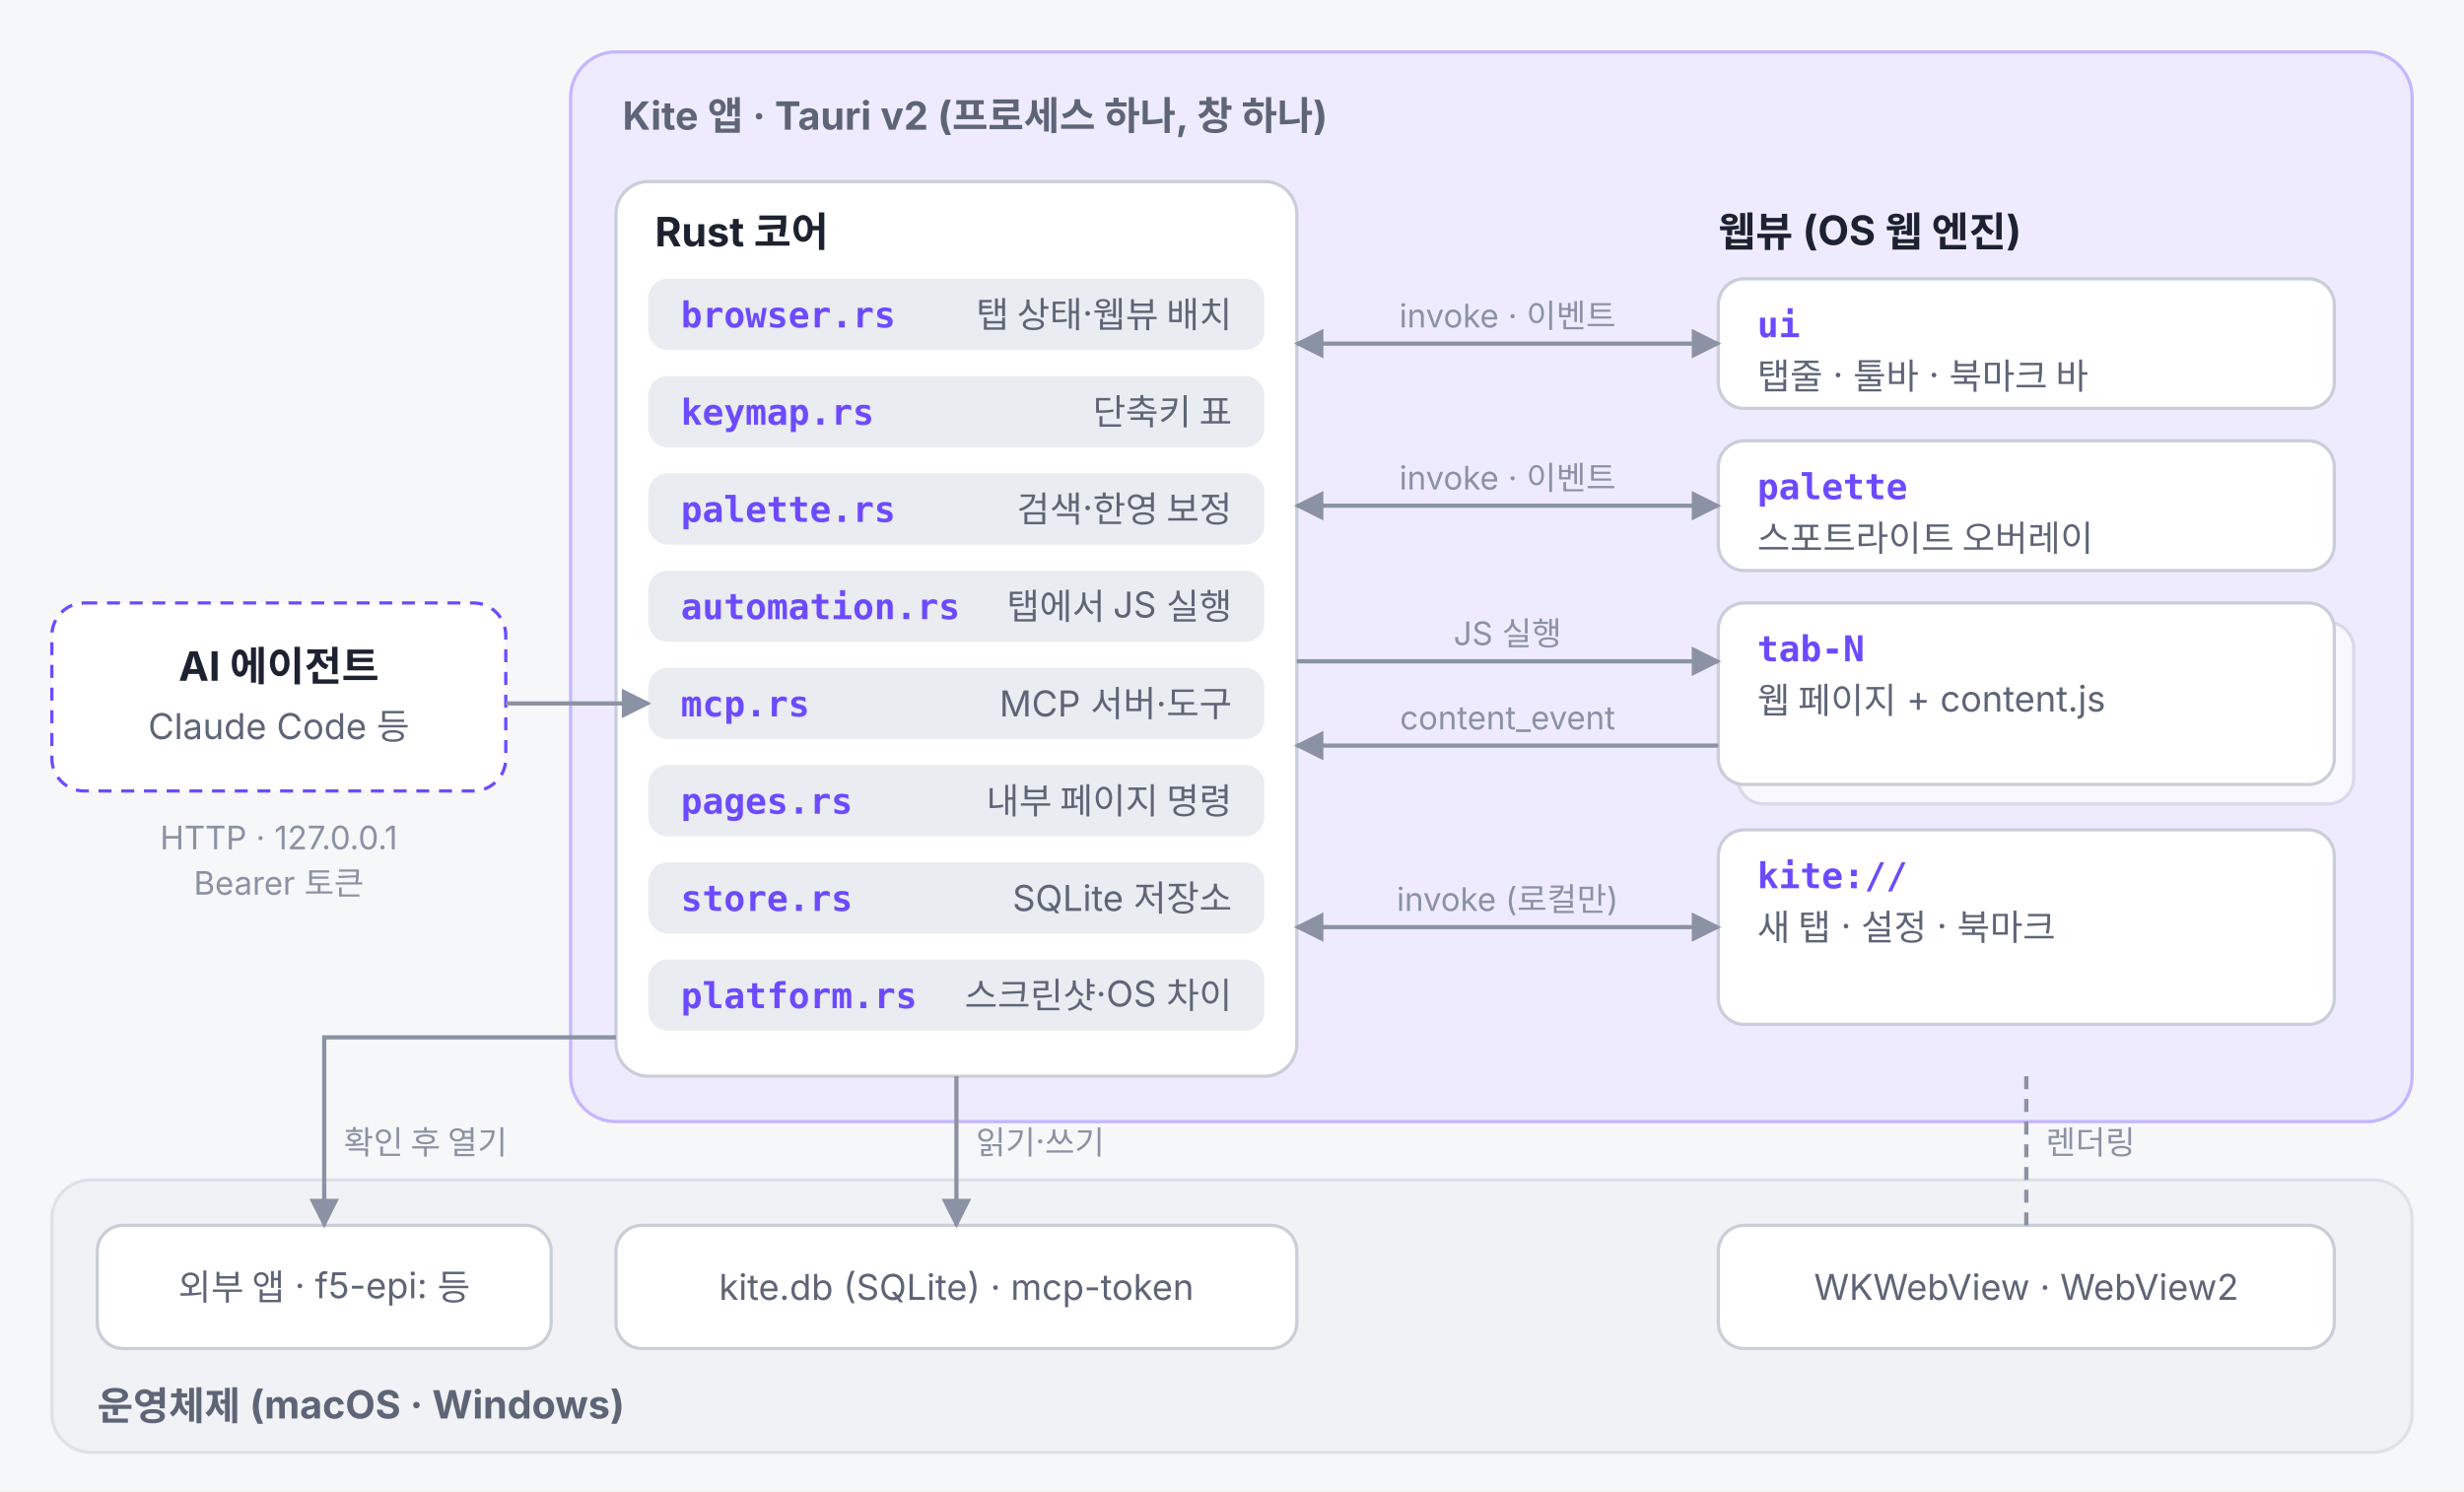
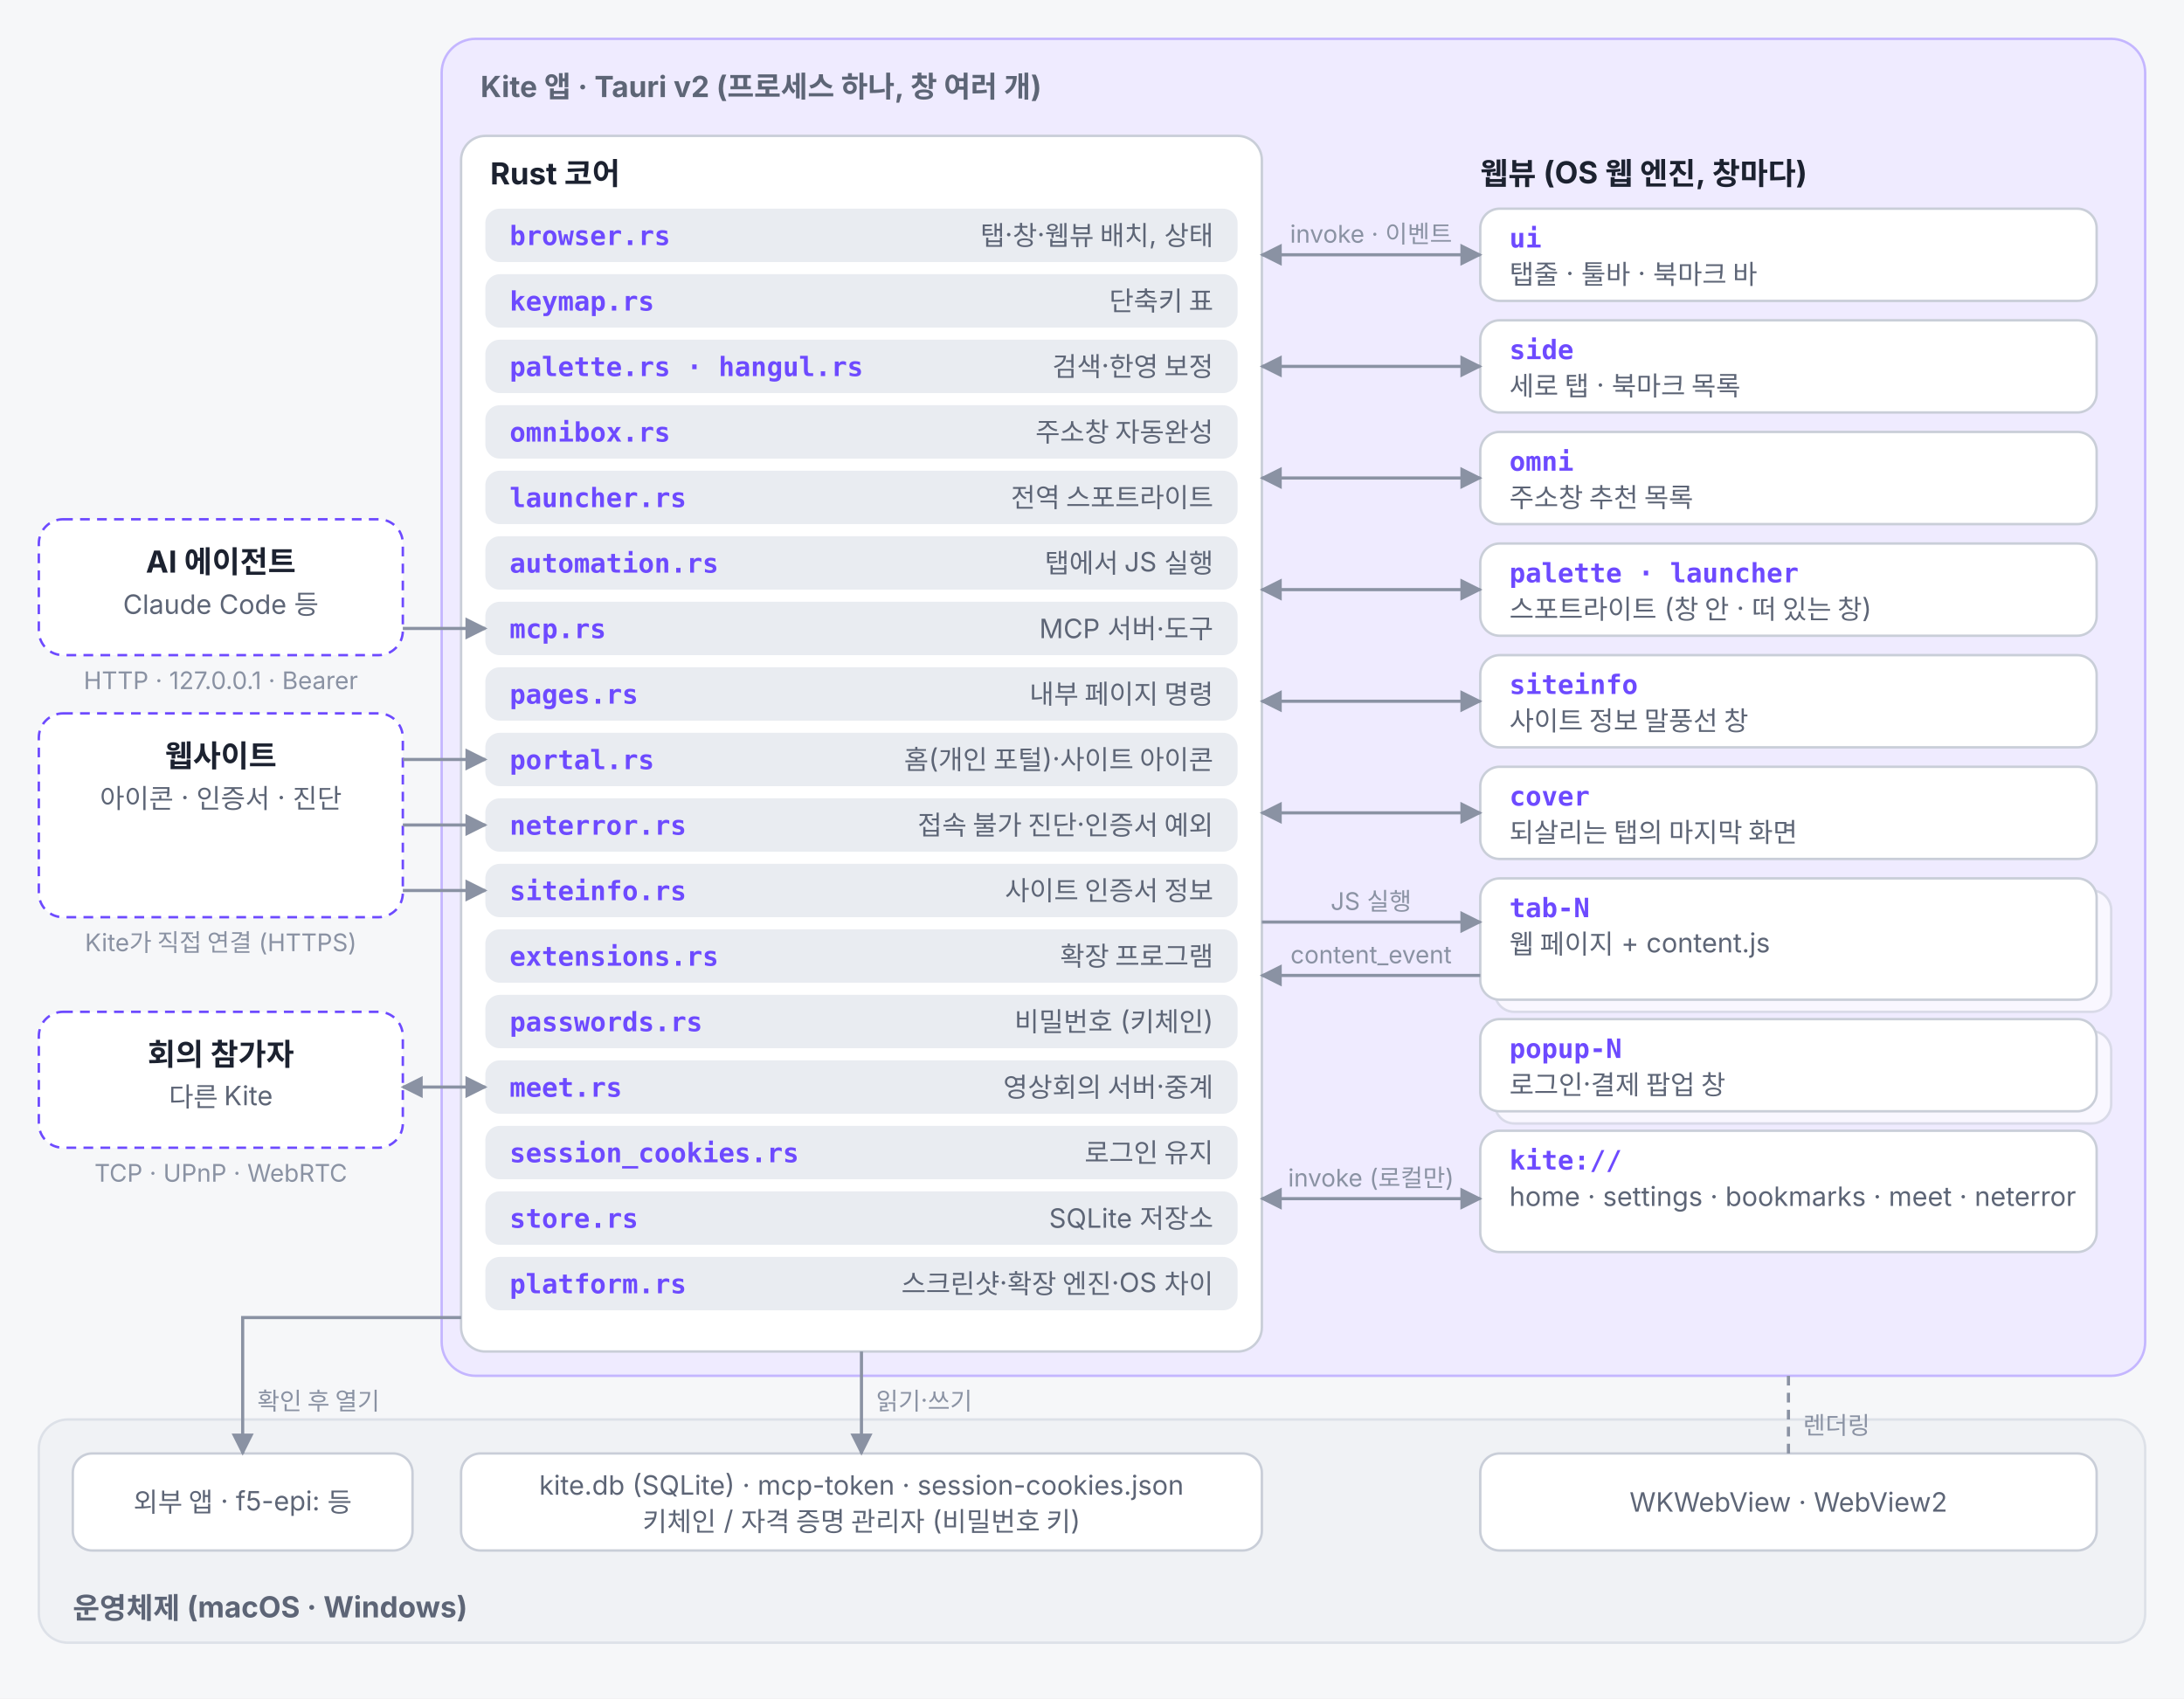
- <svg xmlns="http://www.w3.org/2000/svg" width="760" height="460" viewBox="0 0 760 460" role="img" aria-label="Kite 시스템 구성도">
+ <svg xmlns="http://www.w3.org/2000/svg" width="900" height="700" viewBox="0 0 900 700" role="img" aria-label="Kite 시스템 구성도">
  <style>
text{font-family:-apple-system,"Segoe UI","Apple SD Gothic Neo","Malgun Gothic",sans-serif;font-size:11px;fill:#1c2230}
.d-title{font-size:12px;font-weight:650;fill:#5d6576}.d-head{font-size:12.5px;font-weight:650}.d-dim{fill:#5d6576}
.d-label{fill:#8a92a3;font-size:10px}.d-mono{font-family:ui-monospace,"SF Mono",Consolas,monospace;font-weight:600;fill:#6d4aff}
.d-app{fill:#efebff;stroke:#c4b6ff}.d-box{fill:#fff;stroke:#c9ced8}.d-stack{opacity:.6}.d-pill{fill:#e9ecf1}
.d-ext{fill:#fff;stroke:#6d4aff;stroke-dasharray:4 3}.d-os{fill:#f0f2f5;stroke:#dde1e8}.d-line{stroke:#8a92a3;stroke-width:1.3}
.d-dash{stroke-dasharray:4 3}.d-headfill{fill:#8a92a3}</style>
-   <rect width="760" height="460" fill="#f6f7f9" />
+   <rect width="900" height="700" fill="#f6f7f9" />
  <defs>
    <marker id="d-head" viewBox="0 0 10 10" refX="9" refY="5" markerWidth="7" markerHeight="7" orient="auto-start-reverse">
      <path d="M0 0L10 5L0 10z" class="d-headfill" />
    </marker>
  </defs>
-   <rect class="d-app" x="176" y="16" width="568" height="330" rx="14" />
-   <text class="d-title" x="192" y="40">Kite 앱 · Tauri v2 (프로세스 하나, 창 하나)</text>
-   <rect class="d-box" x="190" y="56" width="210" height="276" rx="10" />
+   <rect class="d-app" x="182" y="16" width="702" height="551" rx="14" />
+   <text class="d-title" x="198" y="40">Kite 앱 · Tauri v2 (프로세스 하나, 창 여러 개)</text>
+   <rect class="d-box" x="190" y="56" width="330" height="501" rx="10" />
  <text class="d-head" x="202" y="76">Rust 코어</text>
-   <rect class="d-pill" x="200" y="86" width="190" height="22" rx="6" />
+   <rect class="d-pill" x="200" y="86" width="310" height="22" rx="6" />
  <text class="d-mono" x="210" y="101">browser.rs</text>
-   <text class="d-dim" x="380" y="101" text-anchor="end">탭 상태·웹뷰 배치</text>
-   <rect class="d-pill" x="200" y="116" width="190" height="22" rx="6" />
-   <text class="d-mono" x="210" y="131">keymap.rs</text>
-   <text class="d-dim" x="380" y="131" text-anchor="end">단축키 표</text>
-   <rect class="d-pill" x="200" y="146" width="190" height="22" rx="6" />
-   <text class="d-mono" x="210" y="161">palette.rs</text>
-   <text class="d-dim" x="380" y="161" text-anchor="end">검색·한영 보정</text>
-   <rect class="d-pill" x="200" y="176" width="190" height="22" rx="6" />
-   <text class="d-mono" x="210" y="191">automation.rs</text>
-   <text class="d-dim" x="380" y="191" text-anchor="end">탭에서 JS 실행</text>
-   <rect class="d-pill" x="200" y="206" width="190" height="22" rx="6" />
-   <text class="d-mono" x="210" y="221">mcp.rs</text>
-   <text class="d-dim" x="380" y="221" text-anchor="end">MCP 서버·도구</text>
-   <rect class="d-pill" x="200" y="236" width="190" height="22" rx="6" />
-   <text class="d-mono" x="210" y="251">pages.rs</text>
-   <text class="d-dim" x="380" y="251" text-anchor="end">내부 페이지 명령</text>
-   <rect class="d-pill" x="200" y="266" width="190" height="22" rx="6" />
-   <text class="d-mono" x="210" y="281">store.rs</text>
-   <text class="d-dim" x="380" y="281" text-anchor="end">SQLite 저장소</text>
-   <rect class="d-pill" x="200" y="296" width="190" height="22" rx="6" />
-   <text class="d-mono" x="210" y="311">platform.rs</text>
-   <text class="d-dim" x="380" y="311" text-anchor="end">스크린샷·OS 차이</text>
-   <text class="d-head" x="530" y="76">웹뷰 (OS 웹 엔진)</text>
-   <rect class="d-box" x="530" y="86" width="190" height="40" rx="8" />
-   <text class="d-mono" x="542" y="104">ui</text>
-   <text class="d-dim" x="542" y="120">탭줄 · 툴바 · 북마크 바</text>
-   <rect class="d-box" x="530" y="136" width="190" height="40" rx="8" />
-   <text class="d-mono" x="542" y="154">palette</text>
-   <text class="d-dim" x="542" y="170">스포트라이트 오버레이</text>
-   <rect class="d-box d-stack" x="536" y="192" width="190" height="56" rx="8" />
-   <rect class="d-box" x="530" y="186" width="190" height="56" rx="8" />
-   <text class="d-mono" x="542" y="204">tab-N</text>
-   <text class="d-dim" x="542" y="220">웹 페이지 + content.js</text>
-   <rect class="d-box" x="530" y="256" width="190" height="60" rx="8" />
-   <text class="d-mono" x="542" y="274">kite://</text>
-   <text class="d-dim" x="542" y="290">새 탭 · 설정 · 북마크</text>
-   <line class="d-line" x1="400" y1="106" x2="530" y2="106" marker-end="url(#d-head)" marker-start="url(#d-head)" />
-   <text class="d-label" x="465" y="101" text-anchor="middle">invoke · 이벤트</text>
-   <line class="d-line" x1="400" y1="156" x2="530" y2="156" marker-end="url(#d-head)" marker-start="url(#d-head)" />
-   <text class="d-label" x="465" y="151" text-anchor="middle">invoke · 이벤트</text>
-   <line class="d-line" x1="400" y1="204" x2="530" y2="204" marker-end="url(#d-head)" />
-   <text class="d-label" x="465" y="199" text-anchor="middle">JS 실행</text>
-   <line class="d-line" x1="530" y1="230" x2="400" y2="230" marker-end="url(#d-head)" />
-   <text class="d-label" x="465" y="225" text-anchor="middle">content_event</text>
-   <line class="d-line" x1="400" y1="286" x2="530" y2="286" marker-end="url(#d-head)" marker-start="url(#d-head)" />
-   <text class="d-label" x="465" y="281" text-anchor="middle">invoke (로컬만)</text>
-   <rect class="d-ext" x="16" y="186" width="140" height="58" rx="10" />
-   <text class="d-head" x="86" y="210" text-anchor="middle">AI 에이전트</text>
-   <text class="d-dim" x="86" y="228" text-anchor="middle">Claude Code 등</text>
-   <line class="d-line" x1="156" y1="217" x2="200" y2="217" marker-end="url(#d-head)" />
-   <text class="d-label" x="86" y="262" text-anchor="middle">HTTP · 127.0.0.1</text>
-   <text class="d-label" x="86" y="276" text-anchor="middle">Bearer 토큰</text>
-   <rect class="d-os" x="16" y="364" width="728" height="84" rx="12" />
-   <text class="d-title" x="30" y="438">운영체제 (macOS · Windows)</text>
-   <rect class="d-box" x="30" y="378" width="140" height="38" rx="8" />
-   <text class="d-dim" x="100" y="401" text-anchor="middle">외부 앱 · f5-epi: 등</text>
-   <rect class="d-box" x="190" y="378" width="210" height="38" rx="8" />
-   <text class="d-dim" x="295" y="401" text-anchor="middle">kite.db (SQLite) · mcp-token</text>
-   <rect class="d-box" x="530" y="378" width="190" height="38" rx="8" />
-   <text class="d-dim" x="625" y="401" text-anchor="middle">WKWebView · WebView2</text>
-   <line class="d-line" x1="295" y1="332" x2="295" y2="378" marker-end="url(#d-head)" />
-   <text class="d-label" x="301" y="356">읽기·쓰기</text>
-   <path class="d-line" d="M190 320 H100 V378" fill="none" marker-end="url(#d-head)" />
-   <text class="d-label" x="106" y="356">확인 후 열기</text>
-   <line class="d-line d-dash" x1="625" y1="332" x2="625" y2="378" />
-   <text class="d-label" x="631" y="356">렌더링</text>
+   <text class="d-dim" x="500" y="101" text-anchor="end">탭·창·웹뷰 배치, 상태</text>
+   <rect class="d-pill" x="200" y="113" width="310" height="22" rx="6" />
+   <text class="d-mono" x="210" y="128">keymap.rs</text>
+   <text class="d-dim" x="500" y="128" text-anchor="end">단축키 표</text>
+   <rect class="d-pill" x="200" y="140" width="310" height="22" rx="6" />
+   <text class="d-mono" x="210" y="155">palette.rs · hangul.rs</text>
+   <text class="d-dim" x="500" y="155" text-anchor="end">검색·한영 보정</text>
+   <rect class="d-pill" x="200" y="167" width="310" height="22" rx="6" />
+   <text class="d-mono" x="210" y="182">omnibox.rs</text>
+   <text class="d-dim" x="500" y="182" text-anchor="end">주소창 자동완성</text>
+   <rect class="d-pill" x="200" y="194" width="310" height="22" rx="6" />
+   <text class="d-mono" x="210" y="209">launcher.rs</text>
+   <text class="d-dim" x="500" y="209" text-anchor="end">전역 스포트라이트</text>
+   <rect class="d-pill" x="200" y="221" width="310" height="22" rx="6" />
+   <text class="d-mono" x="210" y="236">automation.rs</text>
+   <text class="d-dim" x="500" y="236" text-anchor="end">탭에서 JS 실행</text>
+   <rect class="d-pill" x="200" y="248" width="310" height="22" rx="6" />
+   <text class="d-mono" x="210" y="263">mcp.rs</text>
+   <text class="d-dim" x="500" y="263" text-anchor="end">MCP 서버·도구</text>
+   <rect class="d-pill" x="200" y="275" width="310" height="22" rx="6" />
+   <text class="d-mono" x="210" y="290">pages.rs</text>
+   <text class="d-dim" x="500" y="290" text-anchor="end">내부 페이지 명령</text>
+   <rect class="d-pill" x="200" y="302" width="310" height="22" rx="6" />
+   <text class="d-mono" x="210" y="317">portal.rs</text>
+   <text class="d-dim" x="500" y="317" text-anchor="end">홈(개인 포털)·사이트 아이콘</text>
+   <rect class="d-pill" x="200" y="329" width="310" height="22" rx="6" />
+   <text class="d-mono" x="210" y="344">neterror.rs</text>
+   <text class="d-dim" x="500" y="344" text-anchor="end">접속 불가 진단·인증서 예외</text>
+   <rect class="d-pill" x="200" y="356" width="310" height="22" rx="6" />
+   <text class="d-mono" x="210" y="371">siteinfo.rs</text>
+   <text class="d-dim" x="500" y="371" text-anchor="end">사이트 인증서 정보</text>
+   <rect class="d-pill" x="200" y="383" width="310" height="22" rx="6" />
+   <text class="d-mono" x="210" y="398">extensions.rs</text>
+   <text class="d-dim" x="500" y="398" text-anchor="end">확장 프로그램</text>
+   <rect class="d-pill" x="200" y="410" width="310" height="22" rx="6" />
+   <text class="d-mono" x="210" y="425">passwords.rs</text>
+   <text class="d-dim" x="500" y="425" text-anchor="end">비밀번호 (키체인)</text>
+   <rect class="d-pill" x="200" y="437" width="310" height="22" rx="6" />
+   <text class="d-mono" x="210" y="452">meet.rs</text>
+   <text class="d-dim" x="500" y="452" text-anchor="end">영상회의 서버·중계</text>
+   <rect class="d-pill" x="200" y="464" width="310" height="22" rx="6" />
+   <text class="d-mono" x="210" y="479">session_cookies.rs</text>
+   <text class="d-dim" x="500" y="479" text-anchor="end">로그인 유지</text>
+   <rect class="d-pill" x="200" y="491" width="310" height="22" rx="6" />
+   <text class="d-mono" x="210" y="506">store.rs</text>
+   <text class="d-dim" x="500" y="506" text-anchor="end">SQLite 저장소</text>
+   <rect class="d-pill" x="200" y="518" width="310" height="22" rx="6" />
+   <text class="d-mono" x="210" y="533">platform.rs</text>
+   <text class="d-dim" x="500" y="533" text-anchor="end">스크린샷·확장 엔진·OS 차이</text>
+   <text class="d-head" x="610" y="76">웹뷰 (OS 웹 엔진, 창마다)</text>
+   <rect class="d-box" x="610" y="86" width="254" height="38" rx="8" />
+   <text class="d-mono" x="622" y="102">ui</text>
+   <text class="d-dim" x="622" y="117">탭줄 · 툴바 · 북마크 바</text>
+   <rect class="d-box" x="610" y="132" width="254" height="38" rx="8" />
+   <text class="d-mono" x="622" y="148">side</text>
+   <text class="d-dim" x="622" y="163">세로 탭 · 북마크 목록</text>
+   <rect class="d-box" x="610" y="178" width="254" height="38" rx="8" />
+   <text class="d-mono" x="622" y="194">omni</text>
+   <text class="d-dim" x="622" y="209">주소창 추천 목록</text>
+   <rect class="d-box" x="610" y="224" width="254" height="38" rx="8" />
+   <text class="d-mono" x="622" y="240">palette · launcher</text>
+   <text class="d-dim" x="622" y="255">스포트라이트 (창 안 · 떠 있는 창)</text>
+   <rect class="d-box" x="610" y="270" width="254" height="38" rx="8" />
+   <text class="d-mono" x="622" y="286">siteinfo</text>
+   <text class="d-dim" x="622" y="301">사이트 정보 말풍선 창</text>
+   <rect class="d-box" x="610" y="316" width="254" height="38" rx="8" />
+   <text class="d-mono" x="622" y="332">cover</text>
+   <text class="d-dim" x="622" y="347">되살리는 탭의 마지막 화면</text>
+   <rect class="d-box d-stack" x="616" y="367" width="254" height="50" rx="8" />
+   <rect class="d-box" x="610" y="362" width="254" height="50" rx="8" />
+   <text class="d-mono" x="622" y="378">tab-N</text>
+   <text class="d-dim" x="622" y="393">웹 페이지 + content.js</text>
+   <rect class="d-box d-stack" x="616" y="425" width="254" height="38" rx="8" />
+   <rect class="d-box" x="610" y="420" width="254" height="38" rx="8" />
+   <text class="d-mono" x="622" y="436">popup-N</text>
+   <text class="d-dim" x="622" y="451">로그인·결제 팝업 창</text>
+   <rect class="d-box" x="610" y="466" width="254" height="50" rx="8" />
+   <text class="d-mono" x="622" y="482">kite://</text>
+   <text class="d-dim" x="622" y="497">home · settings · bookmarks · meet · neterror</text>
+   <line class="d-line" x1="520" y1="105" x2="610" y2="105" marker-end="url(#d-head)" marker-start="url(#d-head)" />
+   <text class="d-label" x="565" y="100" text-anchor="middle">invoke · 이벤트</text>
+   <line class="d-line" x1="520" y1="151" x2="610" y2="151" marker-end="url(#d-head)" marker-start="url(#d-head)" />
+   <line class="d-line" x1="520" y1="197" x2="610" y2="197" marker-end="url(#d-head)" marker-start="url(#d-head)" />
+   <line class="d-line" x1="520" y1="243" x2="610" y2="243" marker-end="url(#d-head)" marker-start="url(#d-head)" />
+   <line class="d-line" x1="520" y1="289" x2="610" y2="289" marker-end="url(#d-head)" marker-start="url(#d-head)" />
+   <line class="d-line" x1="520" y1="335" x2="610" y2="335" marker-end="url(#d-head)" marker-start="url(#d-head)" />
+   <line class="d-line" x1="520" y1="380" x2="610" y2="380" marker-end="url(#d-head)" />
+   <text class="d-label" x="565" y="375" text-anchor="middle">JS 실행</text>
+   <line class="d-line" x1="610" y1="402" x2="520" y2="402" marker-end="url(#d-head)" />
+   <text class="d-label" x="565" y="397" text-anchor="middle">content_event</text>
+   <line class="d-line" x1="520" y1="494" x2="610" y2="494" marker-end="url(#d-head)" marker-start="url(#d-head)" />
+   <text class="d-label" x="565" y="489" text-anchor="middle">invoke (로컬만)</text>
+   <rect class="d-ext" x="16" y="214" width="150" height="56" rx="10" />
+   <text class="d-head" x="91" y="236" text-anchor="middle">AI 에이전트</text>
+   <text class="d-dim" x="91" y="253" text-anchor="middle">Claude Code 등</text>
+   <text class="d-label" x="91" y="284" text-anchor="middle">HTTP · 127.0.0.1 · Bearer</text>
+   <line class="d-line" x1="166" y1="259" x2="200" y2="259" marker-end="url(#d-head)" />
+   <rect class="d-ext" x="16" y="294" width="150" height="84" rx="10" />
+   <text class="d-head" x="91" y="316" text-anchor="middle">웹사이트</text>
+   <text class="d-dim" x="91" y="333" text-anchor="middle">아이콘 · 인증서 · 진단</text>
+   <text class="d-label" x="91" y="392" text-anchor="middle">Kite가 직접 연결 (HTTPS)</text>
+   <line class="d-line" x1="166" y1="313" x2="200" y2="313" marker-end="url(#d-head)" />
+   <line class="d-line" x1="166" y1="340" x2="200" y2="340" marker-end="url(#d-head)" />
+   <line class="d-line" x1="166" y1="367" x2="200" y2="367" marker-end="url(#d-head)" />
+   <rect class="d-ext" x="16" y="417" width="150" height="56" rx="10" />
+   <text class="d-head" x="91" y="439" text-anchor="middle">회의 참가자</text>
+   <text class="d-dim" x="91" y="456" text-anchor="middle">다른 Kite</text>
+   <text class="d-label" x="91" y="487" text-anchor="middle">TCP · UPnP · WebRTC</text>
+   <line class="d-line" x1="166" y1="448" x2="200" y2="448" marker-end="url(#d-head)" marker-start="url(#d-head)" />
+   <rect class="d-os" x="16" y="585" width="868" height="92" rx="12" />
+   <text class="d-title" x="30" y="667">운영체제 (macOS · Windows)</text>
+   <rect class="d-box" x="30" y="599" width="140" height="40" rx="8" />
+   <text class="d-dim" x="100" y="623" text-anchor="middle">외부 앱 · f5-epi: 등</text>
+   <rect class="d-box" x="190" y="599" width="330" height="40" rx="8" />
+   <text class="d-dim" x="355" y="616" text-anchor="middle">kite.db (SQLite) · mcp-token · session-cookies.json</text>
+   <text class="d-dim" x="355" y="631" text-anchor="middle">키체인 / 자격 증명 관리자 (비밀번호 키)</text>
+   <rect class="d-box" x="610" y="599" width="254" height="40" rx="8" />
+   <text class="d-dim" x="737" y="623" text-anchor="middle">WKWebView · WebView2</text>
+   <line class="d-line" x1="355" y1="557" x2="355" y2="599" marker-end="url(#d-head)" />
+   <text class="d-label" x="361" y="581">읽기·쓰기</text>
+   <path class="d-line" d="M190 543 H100 V599" fill="none" marker-end="url(#d-head)" />
+   <text class="d-label" x="106" y="581">확인 후 열기</text>
+   <line class="d-line d-dash" x1="737" y1="567" x2="737" y2="599" />
+   <text class="d-label" x="743" y="591">렌더링</text>
</svg>
